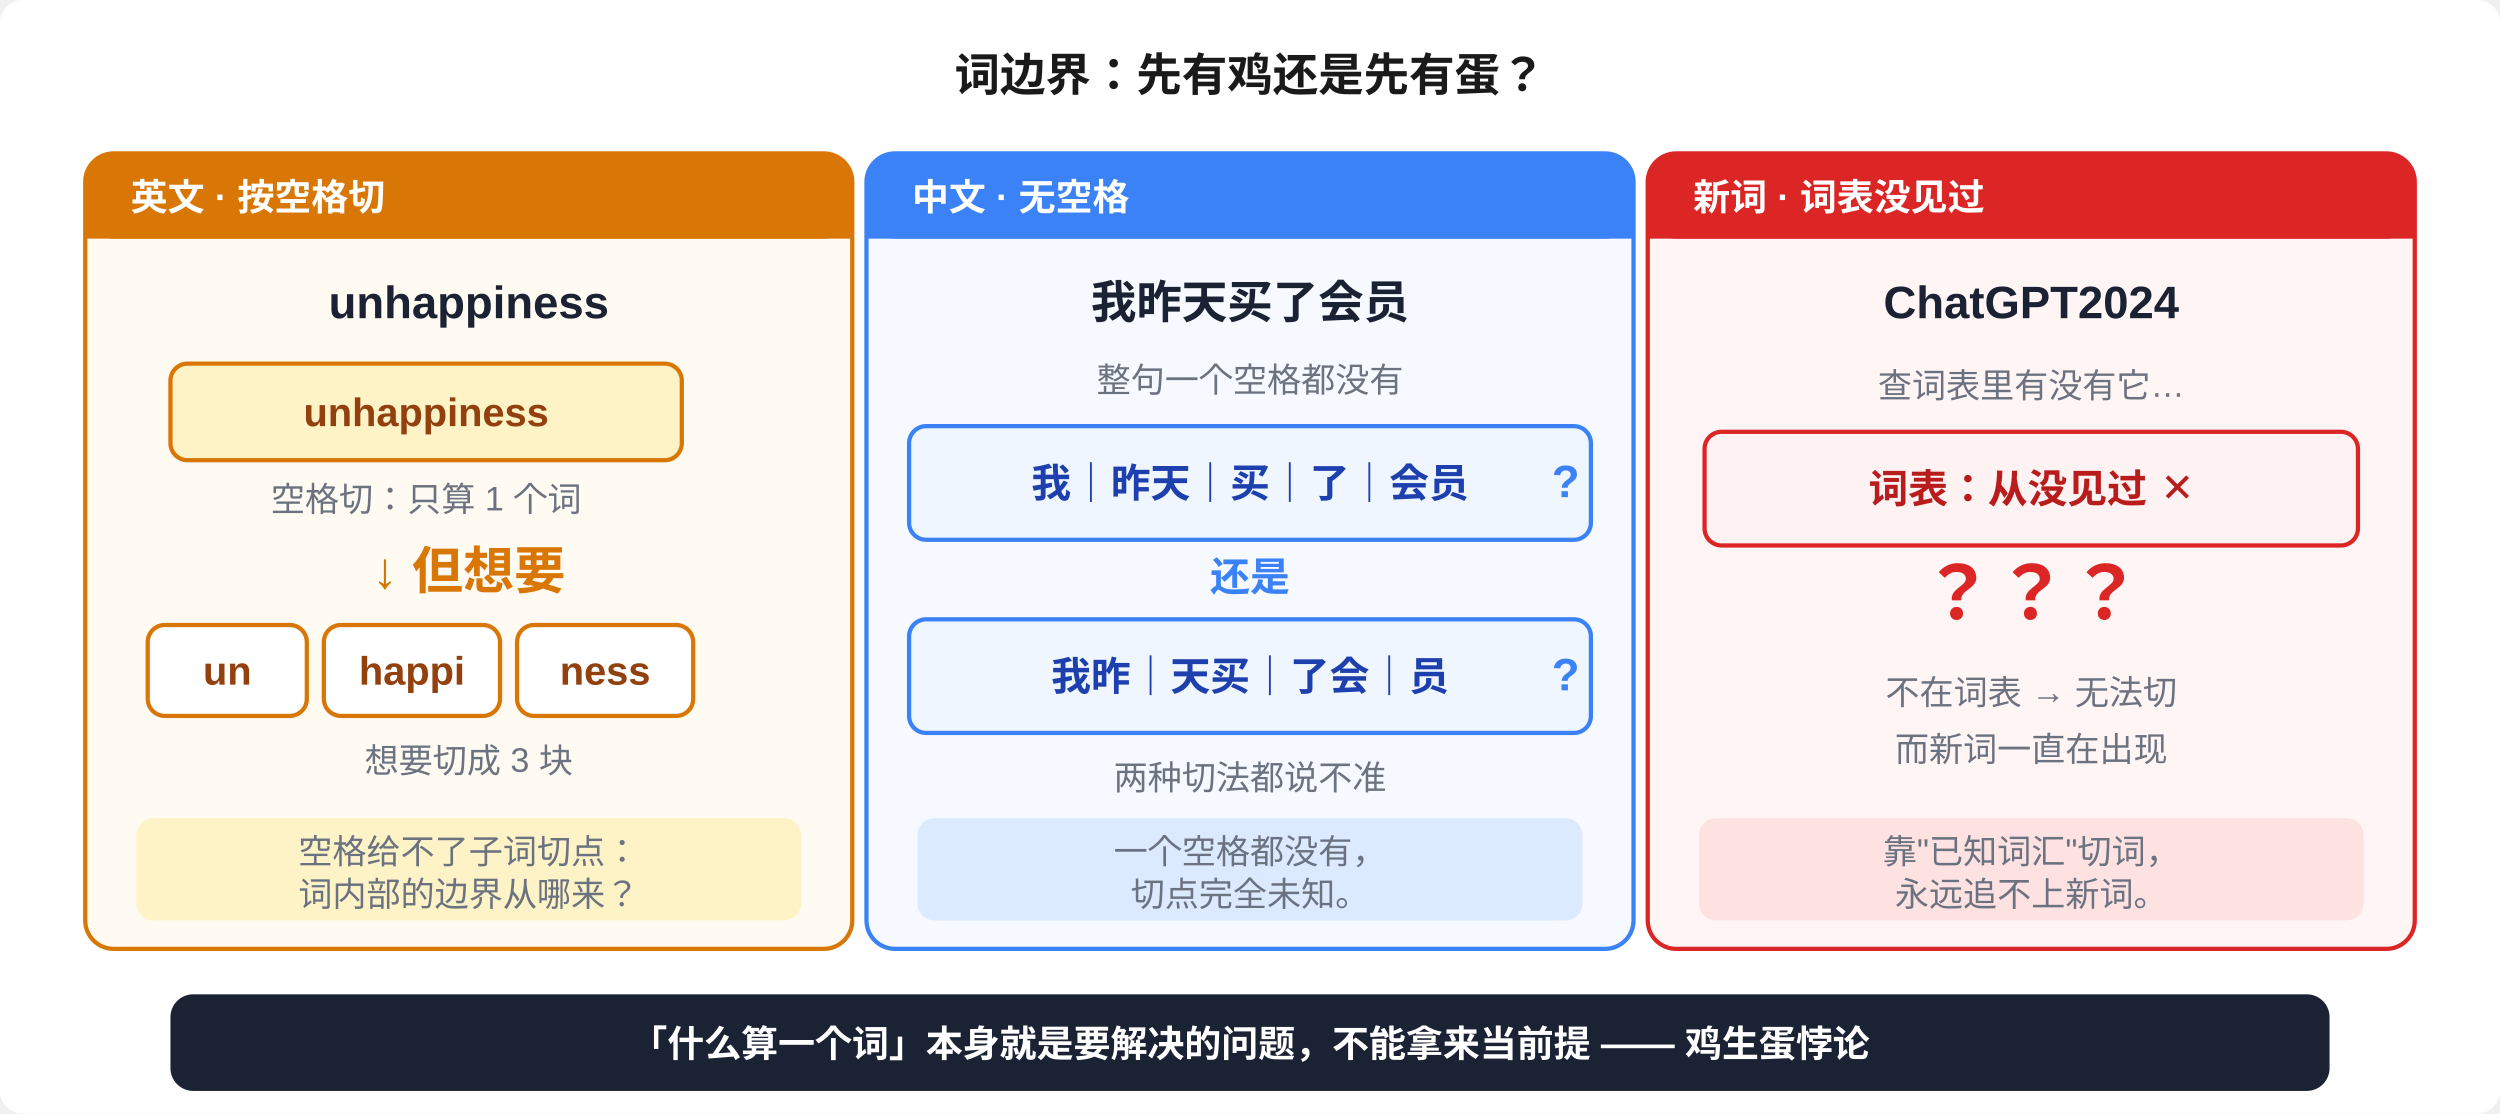
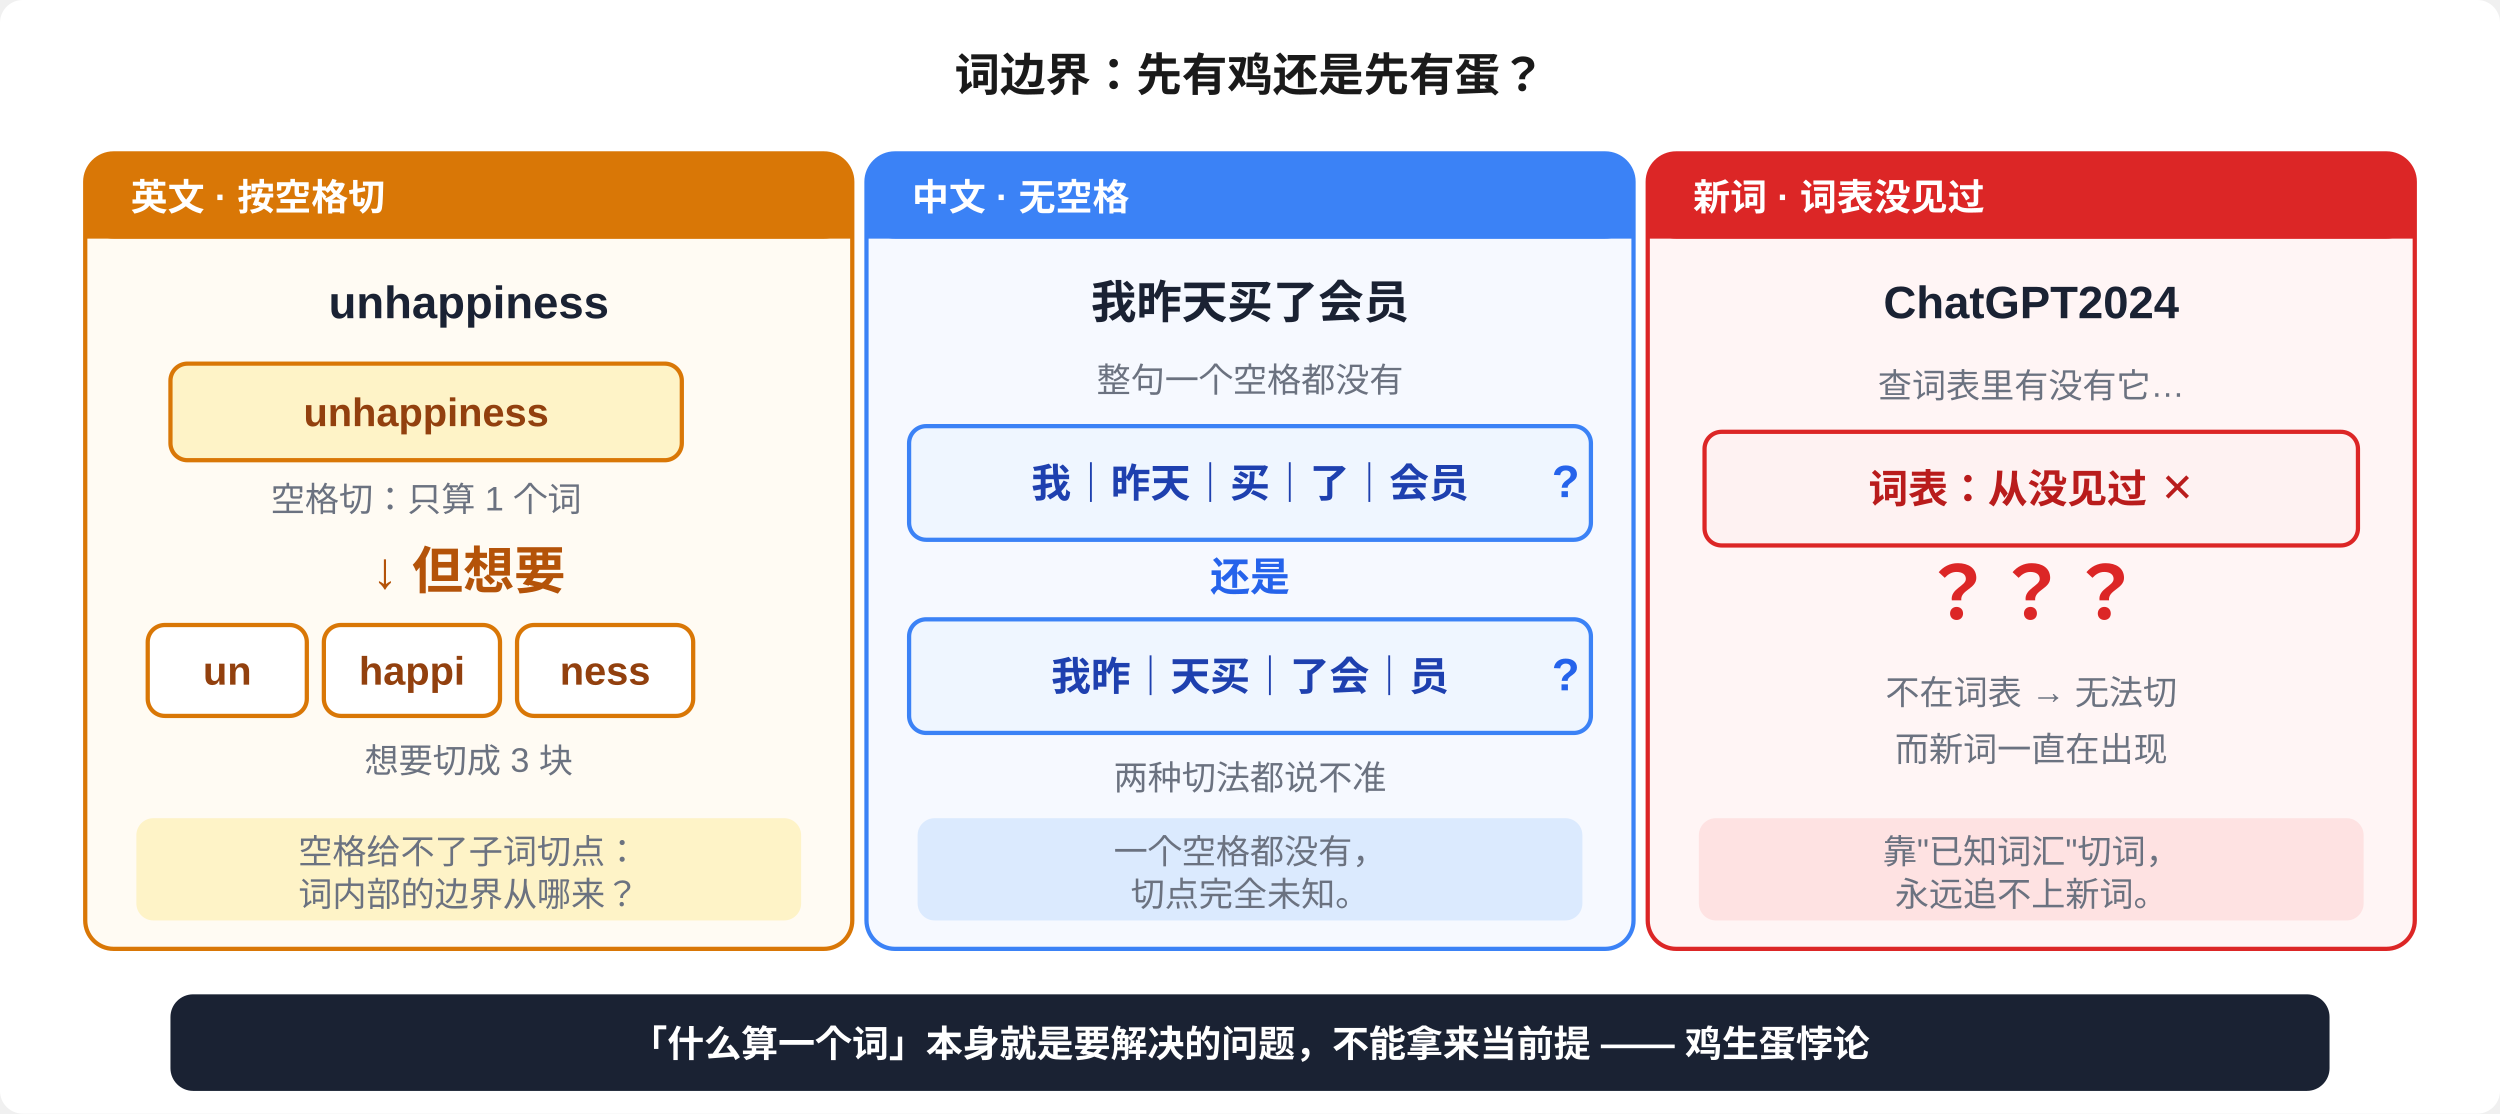
<svg xmlns="http://www.w3.org/2000/svg" viewBox="0 0 880 392" font-family="-apple-system, 'PingFang SC', 'Helvetica Neue', Arial, sans-serif" font-size="13" role="img" aria-labelledby="t7 d7">
  <rect width="100%" height="100%" fill="#ffffff" rx="8" />
  <style>
    .h { font-weight: 700; fill: #1a1a1a; text-anchor: middle; font-size: 16px; }
    .stage-label { fill: #ffffff; font-weight: 600; font-size: 13px; }
    .src { fill: #1a2233; font-size: 16px; font-weight: 600; text-anchor: middle; }
    .seg { font-size: 14px; font-weight: 600; text-anchor: middle; }
    .note { fill: #6b7280; font-size: 12px; }
    .qmark { font-weight: 700; font-size: 16px; }
  </style>
  <defs>
    <marker id="mk" viewBox="0 0 10 10" refX="9" refY="5" markerWidth="6" markerHeight="6" orient="auto">
      <path d="M0,0 L10,5 L0,10 z" fill="#5a5a5a" />
    </marker>
  </defs>
  <text x="440" y="32" class="h">词边界：先有鸡还是先有蛋？</text>
  <g>
    <rect x="30" y="54" width="270" height="280" rx="10" fill="#fffbf3" stroke="#d97706" stroke-width="1.5" />
    <rect x="30" y="54" width="270" height="30" rx="10" fill="#d97706" />
    <rect x="30" y="70" width="270" height="14" fill="#d97706" />
    <text x="46" y="74" class="stage-label">英文 · 按空格切</text>
    <text x="165" y="112" class="src" fill="#92400e">unhappiness</text>
    <rect x="60" y="128" width="180" height="34" rx="6" fill="#fef3c7" stroke="#d97706" stroke-width="1.5" />
    <text x="150" y="150" class="seg" fill="#92400e">unhappiness</text>
    <text x="150" y="180" class="note" fill="#b45309" text-anchor="middle">空格切：只算 1 个词</text>
-     <text x="165" y="207" fill="#d97706" font-size="18" font-weight="700" text-anchor="middle">↓ 但想要</text>
+     <text x="165" y="207" fill="#b45309" font-size="18" font-weight="700" text-anchor="middle">↓ 但想要</text>
    <rect x="52" y="220" width="56" height="32" rx="6" fill="#fff" stroke="#d97706" stroke-width="1.5" />
    <text x="80" y="241" class="seg" fill="#92400e">un</text>
    <rect x="114" y="220" width="62" height="32" rx="6" fill="#fff" stroke="#d97706" stroke-width="1.5" />
    <text x="145" y="241" class="seg" fill="#92400e">happi</text>
    <rect x="182" y="220" width="62" height="32" rx="6" fill="#fff" stroke="#d97706" stroke-width="1.5" />
    <text x="213" y="241" class="seg" fill="#92400e">ness</text>
    <text x="165" y="272" class="note" text-anchor="middle">想要切成 3 块</text>
    <rect x="48" y="288" width="234" height="36" rx="6" fill="#fef3c7" />
    <text x="165" y="304" class="note" fill="#92400e" text-anchor="middle" font-size="11.5">空格给不了子词切点：</text>
    <text x="165" y="319" class="note" fill="#92400e" text-anchor="middle" font-size="11.5">词内部的边界从哪来？</text>
  </g>
  <g>
    <rect x="305" y="54" width="270" height="280" rx="10" fill="#f6f9ff" stroke="#3b82f6" stroke-width="1.5" />
    <rect x="305" y="54" width="270" height="30" rx="10" fill="#3b82f6" />
    <rect x="305" y="70" width="270" height="14" fill="#3b82f6" />
    <text x="321" y="74" class="stage-label">中文 · 无空格</text>
    <text x="440" y="112" class="src" fill="#1e40af">我昨天买了会员</text>
    <text x="440" y="138" class="note" fill="#2563eb" text-anchor="middle">整句一个空格都没有</text>
    <rect x="320" y="150" width="240" height="40" rx="6" fill="#eff6ff" stroke="#3b82f6" stroke-width="1.5" />
    <text x="440" y="175" class="seg" fill="#1e40af" font-size="13">我｜昨天｜买｜了｜会员</text>
-     <text x="556" y="175" class="qmark" fill="#3b82f6" text-anchor="end">?</text>
-     <text x="440" y="208" fill="#3b82f6" font-size="14" font-weight="700" text-anchor="middle">还是</text>
+     <text x="556" y="175" class="qmark" fill="#2563eb" text-anchor="end">?</text>
+     <text x="440" y="208" fill="#2563eb" font-size="14" font-weight="700" text-anchor="middle">还是</text>
    <rect x="320" y="218" width="240" height="40" rx="6" fill="#eff6ff" stroke="#3b82f6" stroke-width="1.5" />
    <text x="440" y="243" class="seg" fill="#1e40af" font-size="13">我昨｜天买｜了会｜员</text>
-     <text x="556" y="243" class="qmark" fill="#3b82f6" text-anchor="end">?</text>
+     <text x="556" y="243" class="qmark" fill="#2563eb" text-anchor="end">?</text>
    <text x="440" y="278" class="note" text-anchor="middle">两种切法都说不准</text>
    <rect x="323" y="288" width="234" height="36" rx="6" fill="#dbeafe" />
    <text x="440" y="304" class="note" fill="#1e40af" text-anchor="middle" font-size="11.5">一个空格都没有，</text>
    <text x="440" y="319" class="note" fill="#1e40af" text-anchor="middle" font-size="11.5">切点完全未知。</text>
  </g>
  <g>
    <rect x="580" y="54" width="270" height="280" rx="10" fill="#fff5f5" stroke="#dc2626" stroke-width="1.5" />
    <rect x="580" y="54" width="270" height="30" rx="10" fill="#dc2626" />
    <rect x="580" y="70" width="270" height="14" fill="#dc2626" />
    <text x="596" y="74" class="stage-label">新词 · 词表没见过</text>
    <text x="715" y="112" class="src" fill="#b91c1c">ChatGPT2024</text>
    <text x="715" y="140" class="note" fill="#dc2626" text-anchor="middle">查词表里有没有它…</text>
    <rect x="600" y="152" width="230" height="40" rx="6" fill="#fef2f2" stroke="#dc2626" stroke-width="1.5" />
    <text x="715" y="177" class="seg" fill="#b91c1c" font-size="13">词表：从没见过 ✕</text>
    <text x="715" y="218" fill="#dc2626" font-size="26" font-weight="700" text-anchor="middle">？？？</text>
    <text x="715" y="248" class="note" fill="#dc2626" text-anchor="middle">不在词表 → 无法切</text>
    <text x="715" y="268" class="note" text-anchor="middle">而新词一直在出现</text>
    <rect x="598" y="288" width="234" height="36" rx="6" fill="#fee2e2" />
    <text x="715" y="304" class="note" fill="#b91c1c" text-anchor="middle" font-size="11.5">靠"已知词汇"切词，</text>
    <text x="715" y="319" class="note" fill="#b91c1c" text-anchor="middle" font-size="11.5">永远追不上新词。</text>
  </g>
  <rect x="60" y="350" width="760" height="34" rx="8" fill="#1a2233" />
  <text x="440" y="372" text-anchor="middle" fill="#ffffff" font-size="13" font-weight="600">「什么算一个词」本身就是要解决的问题，不能拿来当前提 —— 鸡生蛋悖论</text>
</svg>
